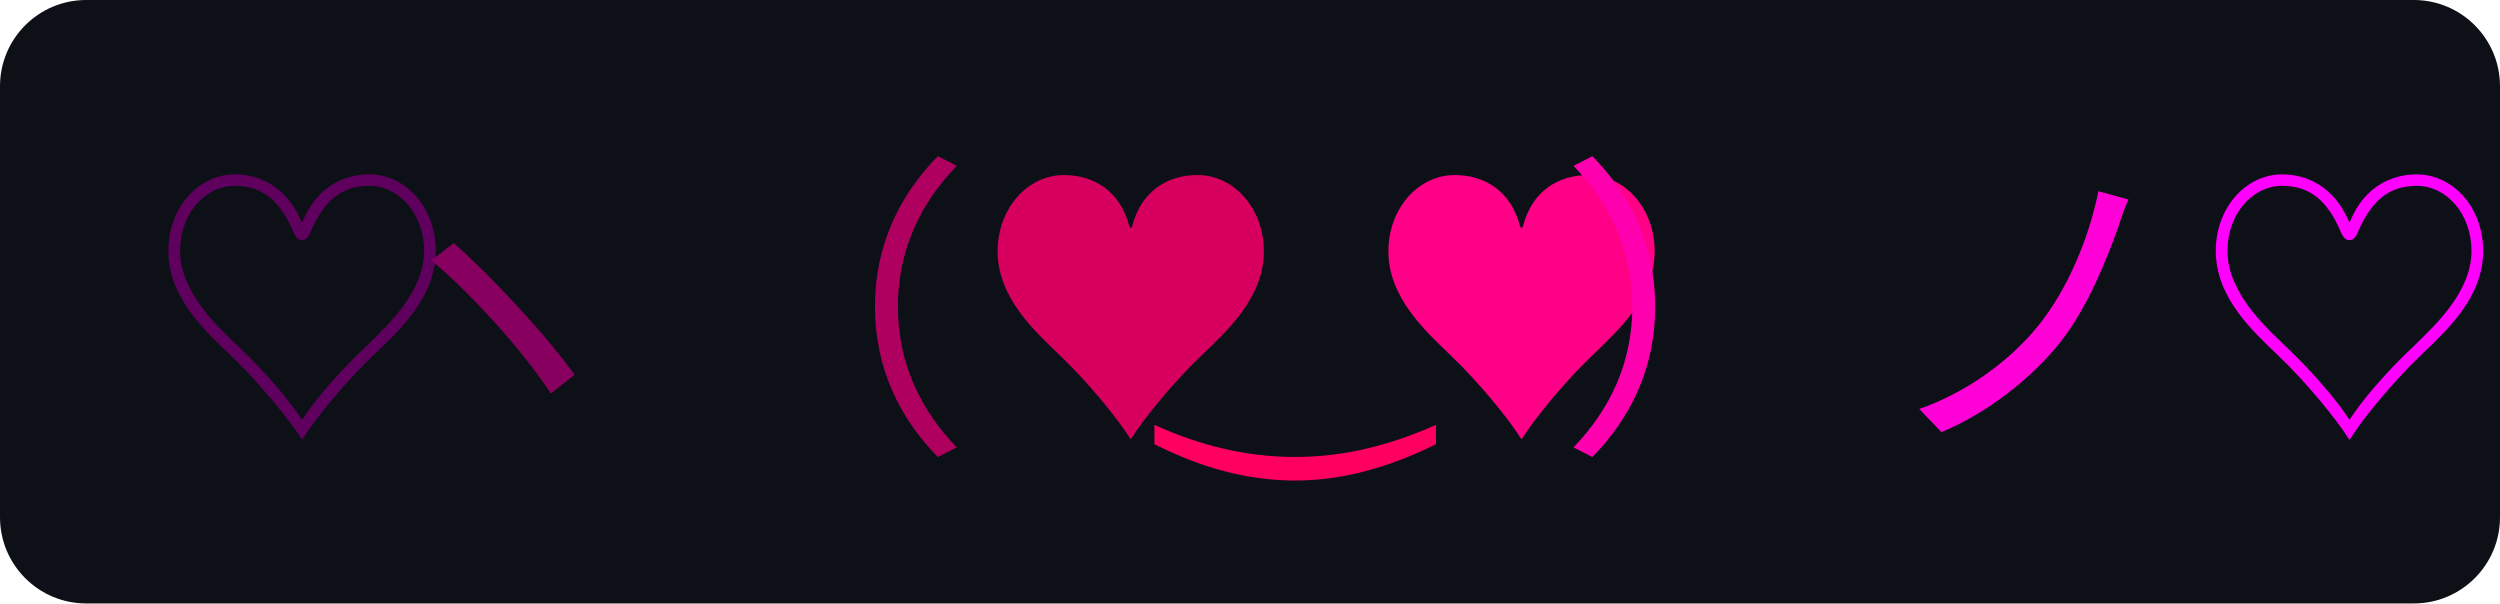
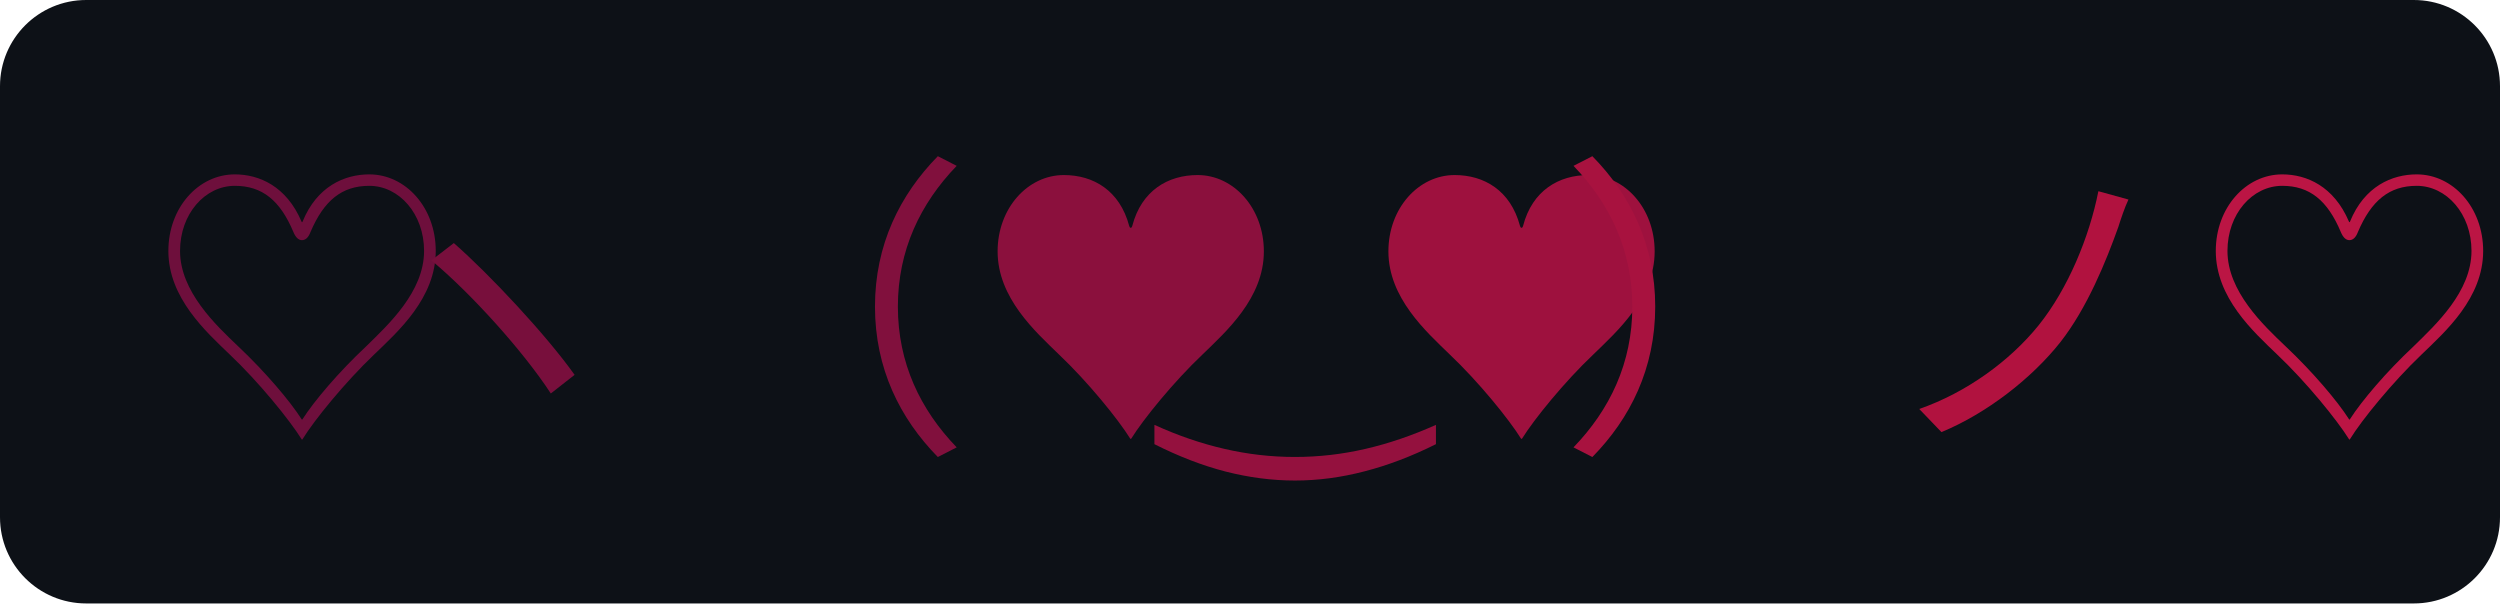
<svg xmlns="http://www.w3.org/2000/svg" width="174" height="42" viewBox="0 0 174 42" role="img">
  <rect width="100%" height="100%" rx="6" fill="#0d1117" />
  <g font-family="'Segoe UI Symbol','Malgun Gothic','Noto Sans CJK KR','Apple SD Gothic Neo','Noto Sans Symbols 2','DejaVu Sans',monospace" font-size="22" dominant-baseline="middle">
-     <text x="10.0" y="22.0" fill="#5f005f">♡</text>
-     <text x="23.6" y="22.0" fill="#87005f">ヽ</text>
-     <text x="45.6" y="22.0" fill="#af005f">（</text>
-     <text x="67.7" y="22.0" fill="#d7005f">♥</text>
-     <text x="81.3" y="22.0" fill="#ff005f">‿</text>
-     <text x="94.9" y="22.0" fill="#ff0087">♥</text>
-     <text x="108.5" y="22.0" fill="#ff00af">）</text>
-     <text x="130.5" y="22.0" fill="#ff00d7">ノ</text>
-     <text x="152.5" y="22.0" fill="#ff00ff">♡</text>
+     <text x="10.0" y="22.0" fill="#6e0f3c">♡</text>
+     <text x="23.6" y="22.0" fill="#780f3c">ヽ</text>
+     <text x="45.6" y="22.0" fill="#81103d">（</text>
+     <text x="67.7" y="22.0" fill="#8b103d">♥</text>
+     <text x="81.3" y="22.0" fill="#94113e">‿</text>
+     <text x="94.9" y="22.0" fill="#9e113e">♥</text>
+     <text x="108.5" y="22.0" fill="#a8123f">）</text>
+     <text x="130.5" y="22.0" fill="#b1123f">ノ</text>
+     <text x="152.5" y="22.0" fill="#bb1544">♡</text>
  </g>
</svg>
